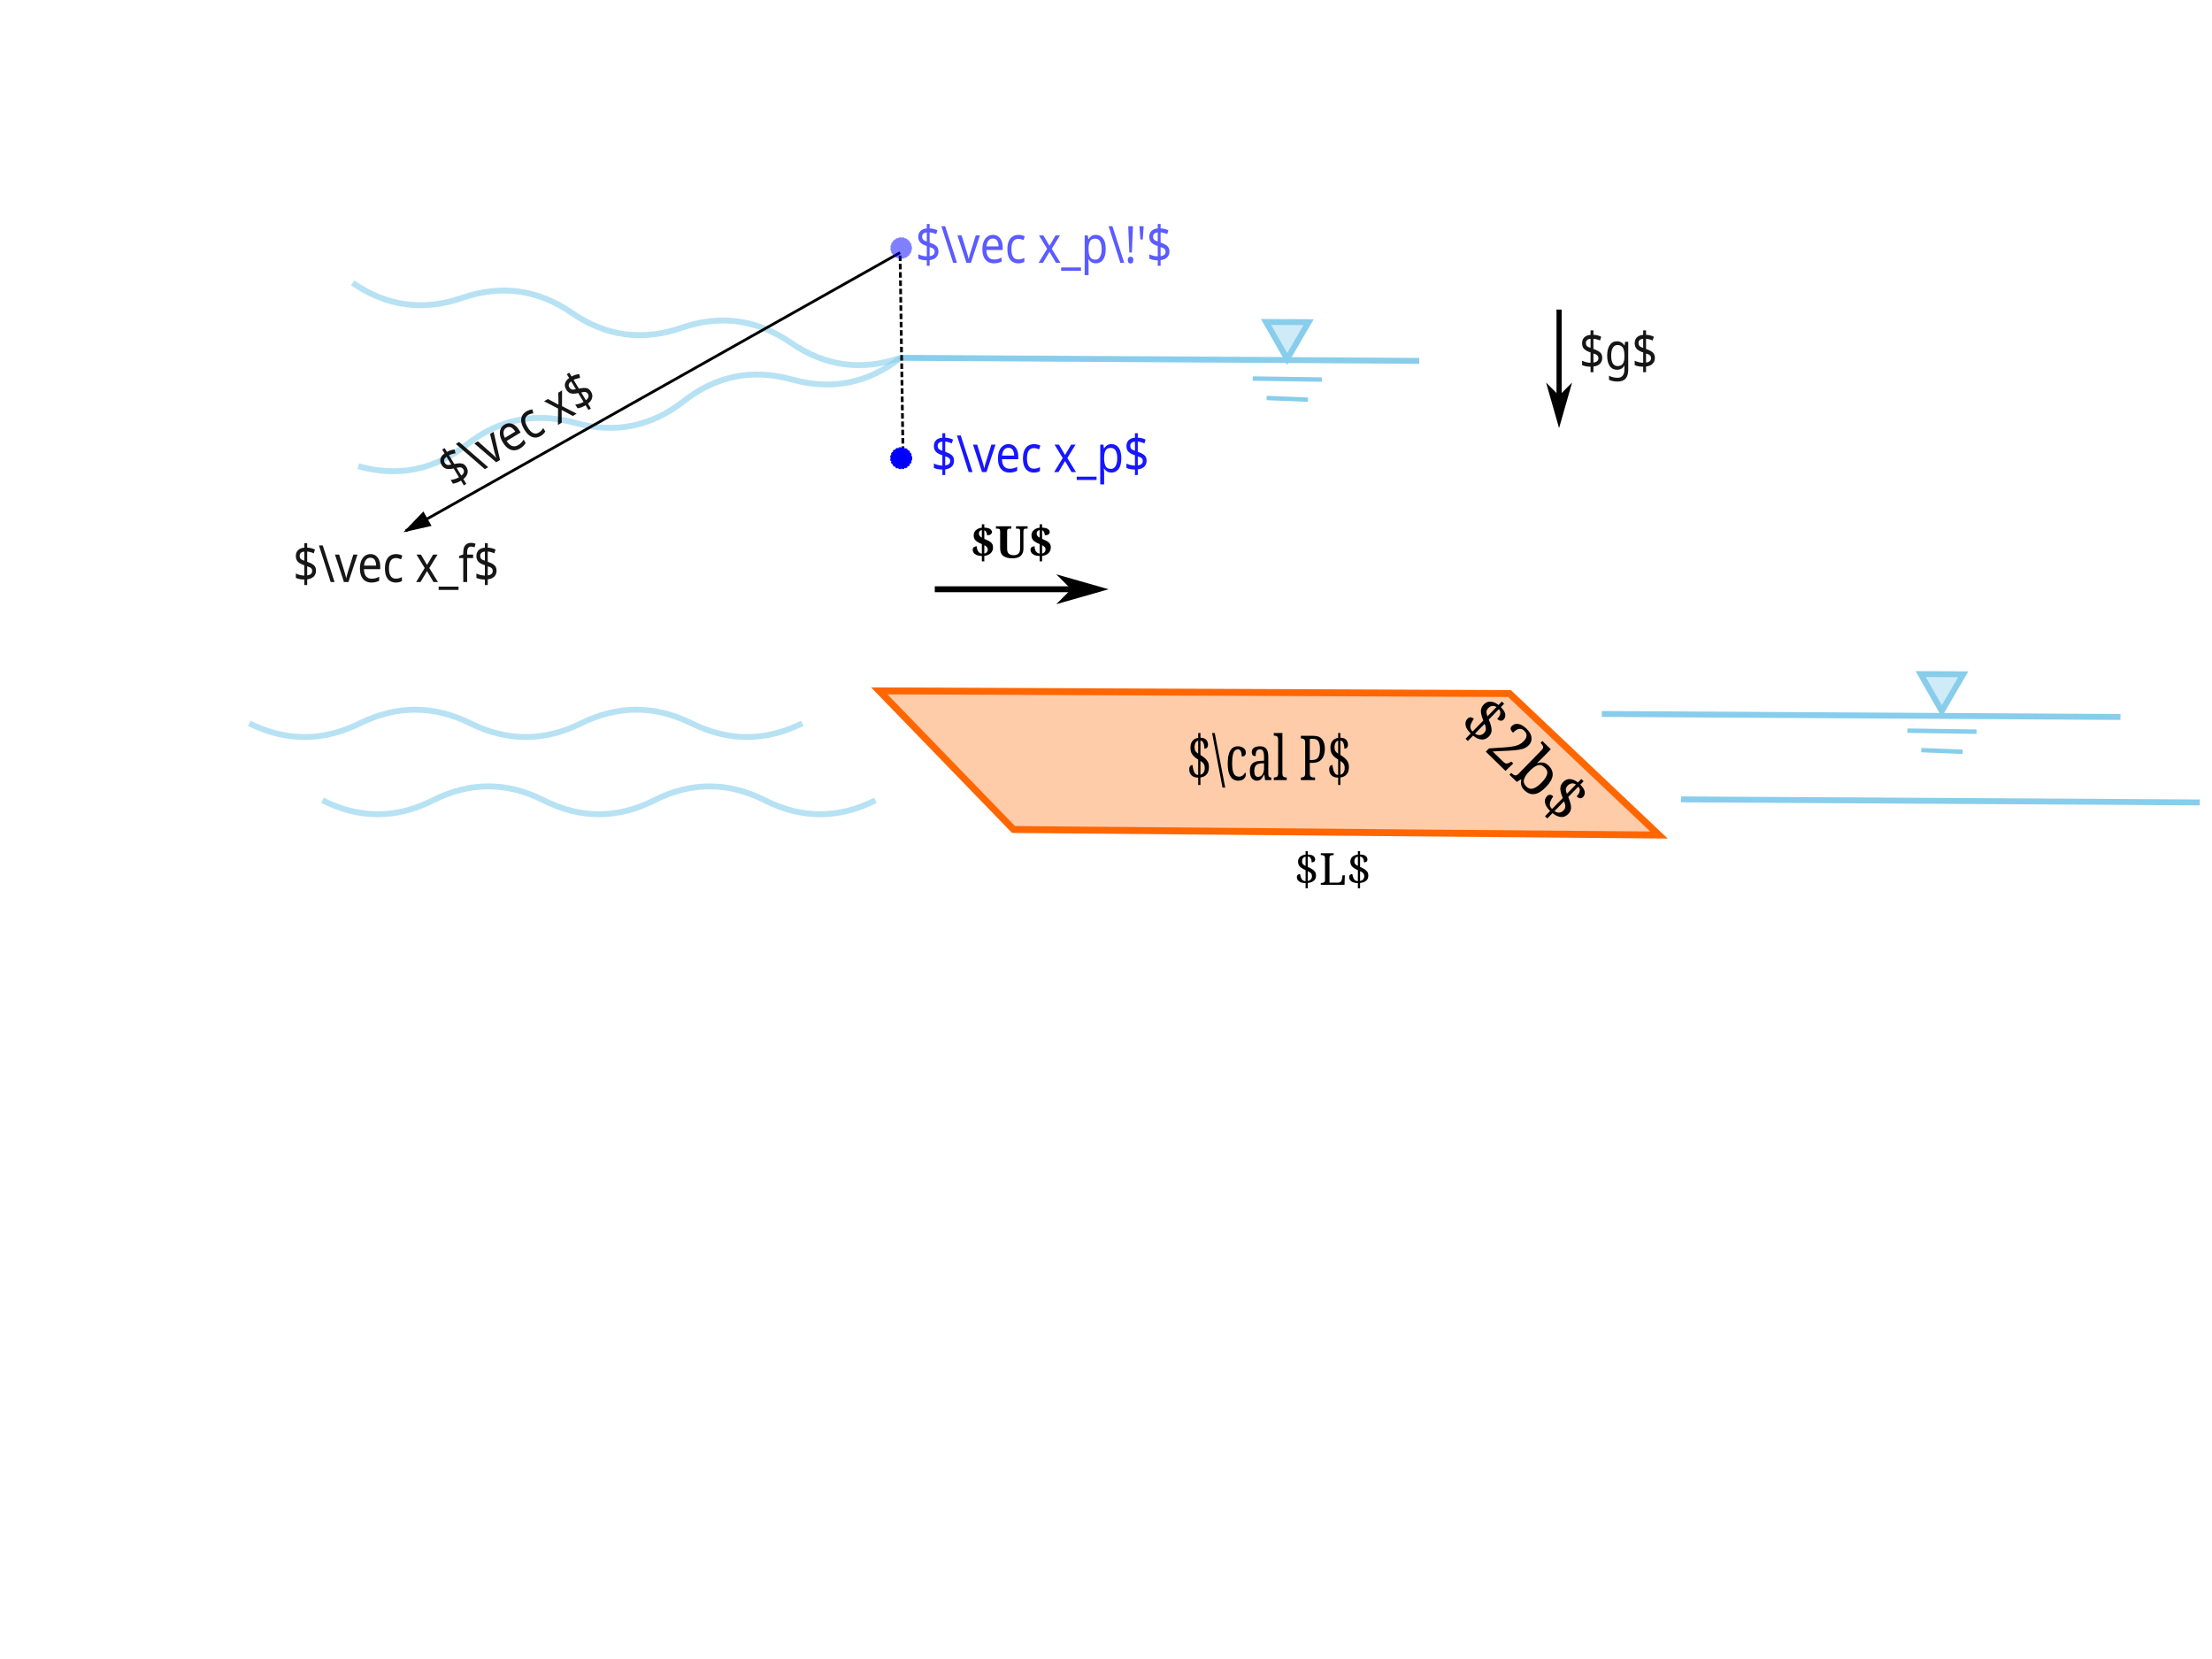
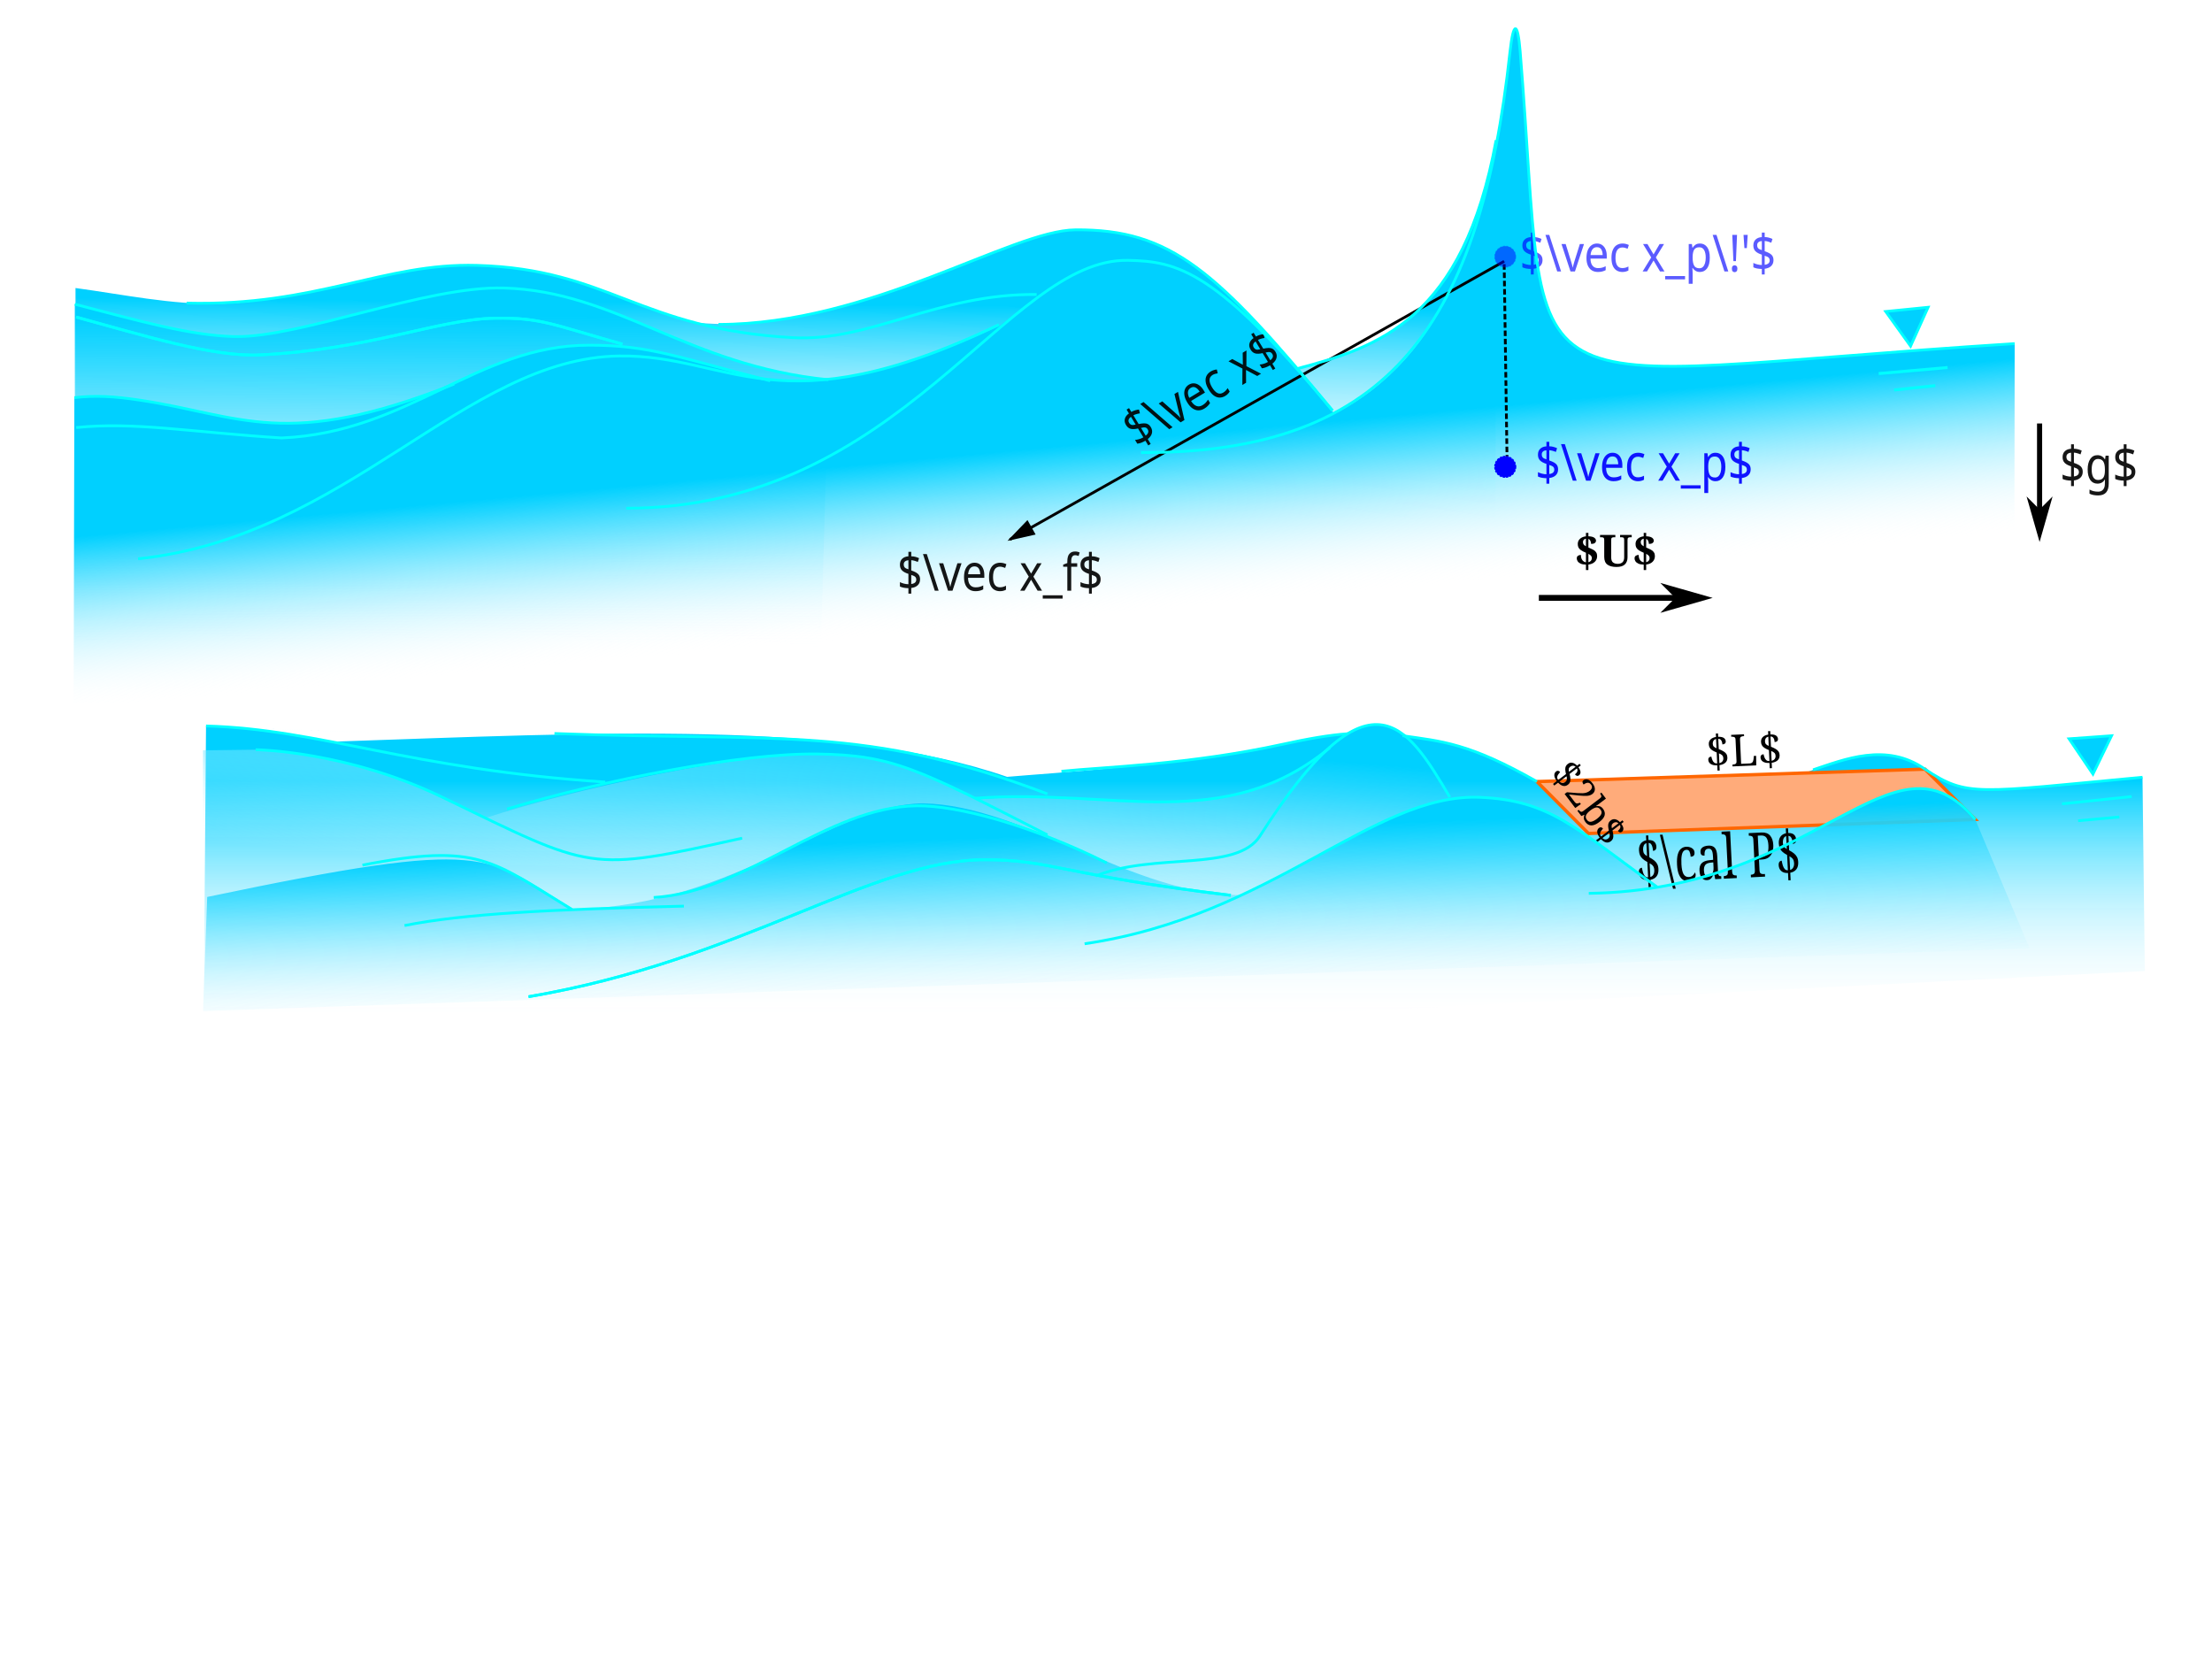
- <svg xmlns="http://www.w3.org/2000/svg" width="800" height="600" viewBox="0 0 800 600" version="1.1" id="svg1003">
-   <path d="M 318,249.862 545.931,250.828 600,302 366.552,300 Z" fill="#f0f0f0" stroke="#000000" stroke-width="2.5" id="path941" style="stroke:#ff6600;fill:#ffccaa" />
+ <svg xmlns="http://www.w3.org/2000/svg" xmlns:xlink="http://www.w3.org/1999/xlink" width="800" height="600" viewBox="0 0 800 600" version="1.1" id="svg1003">
+   <path id="path1419" style="fill:url(#linearGradient1437);fill-opacity:1;stroke:none;stroke-width:1px;stroke-linecap:butt;stroke-linejoin:miter;stroke-opacity:1" d="M 74.514,262.556 73.496,386.83 775.697,351.201 774.862,281.097 c -68.664,7.622 -64.849,5.428 -78.676,-2.926 -13.975,-10.7 -31.533,-3.04 -42.757,1.127 l -97.577,3.373 m 0,0 c -24.686,-14.067 -34.895,-15.327 -58.677,-17.724 -16.981,0.156 -24.239,2.26 -33.312,4.241 -33.941,7.412 -83.476,10.352 -99.625,11.768 -60.159,-20.801 -147.793,-15.969 -244.78,-12.685 -14.67,-2.909 -29.073,-5.271 -44.942,-5.716" />
+   <path id="path1463" style="fill:url(#linearGradient1490);stroke:none;stroke-width:1px;stroke-linecap:butt;stroke-linejoin:miter;stroke-opacity:1;fill-opacity:1" d="m 481.746,269.645 c -39.155,32.388 -79.16,15.307 -128.202,19.48 -26.296,-13.076 -36.349,-16.126 -57.827,-16.426 -28.735,-0.401 -87.916,12.619 -120.179,23.152 -4.646,-2.239 -9.796,-4.75 -15.586,-7.547 C 125.231,271.529 92.46,271.139 92.46,271.139 l -19.039,0.232 v 94.296 L 524.332,343.353 V 288.305 c -11.487,-19.545 -21.713,-36.098 -42.586,-18.659 z" />
+   <path d="m 555.852,282.671 140.334,-4.5 18.192,18.187 -139.889,5.074 z" fill="#f0f0f0" stroke="#000000" stroke-width="1.206" id="path941" style="fill:#ffab7a;stroke:#ff6600;fill-opacity:1" />
+   <path id="path1307" style="fill:url(#linearGradient1448);fill-opacity:1;stroke:none;stroke-width:1px;stroke-linecap:butt;stroke-linejoin:miter;stroke-opacity:1" d="m 714.378,296.358 c -26.614,-31.683 -50.135,12.996 -114.277,24.366 -30.299,-21.233 -39.505,-31.338 -64.94,-32.362 -26.077,-1.05 -51.173,18.968 -86.154,35.372 -39.602,0.095 -78.274,-32.491 -115.239,-33.208 -32.919,0.42 -66.187,36.42 -126.012,38.371 -33.021,-19.668 -28.846,-26.269 -132.819,-4.497 l -1.516,41.267 660.612,-22.674 -19.656,-46.635" />
+   <path id="path1377" style="fill:url(#linearGradient1386);stroke:none;stroke-width:1px;stroke-linecap:butt;stroke-linejoin:miter;stroke-opacity:1;fill-opacity:1" d="M 27.309,104.164 V 276.991 H 540.717 l 0.375,-226.275 m 0,0 c -11.893,64.818 -42.754,74.585 -72.149,82.684 C 436.017,94.604 419.852,82.874 388.954,83.121 365.702,83.307 303.885,122.792 250.479,116.513 223.894,108.797 204.976,96.714 172.437,95.971 142.98,95.299 110.63,109.252 79.222,109.859 61.817,110.195 44.623,106.518 27.309,104.164" />
+   <path id="path1349" style="fill:url(#linearGradient1351);fill-opacity:1;stroke:none;stroke-width:1px;stroke-linecap:butt;stroke-linejoin:miter;stroke-opacity:1" d="m 27.058,110.021 v 193.888 h 267.879 l 4.682,-166.585 m 0,0 c -51.107,-5.072 -76.473,-32.023 -117.428,-33.161 -28.089,-0.78 -73.344,17.946 -97.142,17.556 -16.172,-0.265 -35.411,-5.863 -57.99,-11.699" />
+   <path id="path1273" style="fill:url(#linearGradient1396);fill-opacity:1;stroke:none;stroke-width:1px;stroke-linecap:butt;stroke-linejoin:miter;stroke-opacity:1" d="M 101.823,158.392 C 69.047,156.315 48.659,152.455 27.553,154.633 M 728.635,124.272 C 539.337,136.268 560.91,154.603 549.782,18.569 548.923,8.065 547.381,7.17 546.103,18.808 538.835,85.015 522.115,129.322 482.627,149.635 440.498,98.378 425.936,94.504 407.989,94.156 c -15.078,-0.293 -29.405,10.051 -46.212,23.54 -38.765,18.017 -62.627,21.272 -82.372,19.886 -34.794,-8.449 -44.157,-12.74 -66.394,-12.74 -18.073,0 -32.955,6.249 -48.362,13.702 -61.263,24.53 -77.59,11.667 -113.931,6.194 -9.363,-1.41 -16.215,-1.822 -23.823,-0.922 L 26.633,254.095 H 728.455 l 0.181,-129.824" />
+   <line x1="556.55" y1="216.234" x2="615.213" y2="216.234" stroke="#0066cc" stroke-width="1.679" marker-end="url(#arrowhead-blue)" id="line1031" style="fill:#000000;stroke:#000000;stroke-width:2.13;stroke-miterlimit:4;stroke-dasharray:none;marker-end:url(#marker1423)" />
+   <text x="569.481" y="204.889" font-size="16px" font-family="serif" font-weight="bold" fill="#0066cc" id="text1033" style="fill:#000000;stroke:none">$U$</text>
+   <path style="fill:#000000;stroke:#000000;stroke-width:1.852;stroke-linecap:butt;stroke-linejoin:miter;stroke-miterlimit:4;stroke-dasharray:none;stroke-opacity:1;marker-end:url(#Arrow1Mend)" d="m 737.644,153.155 v 39.207" id="path1087" />
+   <text xml:space="preserve" style="font-style:normal;font-weight:normal;font-size:17.232px;line-height:1.25;font-family:sans-serif;fill:#000000;fill-opacity:0.914;stroke:none;stroke-width:0.431" x="800.692" y="162.571" id="text1469" transform="scale(0.9304145,1.07479)">
+     <tspan id="tspan1467" x="800.692" y="162.571" style="fill:#000000;stroke-width:0.431">$g$</tspan>
+   </text>
+   <path style="fill:none;stroke:#000000;stroke-width:1;stroke-linecap:butt;stroke-linejoin:miter;stroke-miterlimit:4;stroke-dasharray:2, 1;stroke-dashoffset:0;stroke-opacity:1" d="M 545.092,169.535 543.989,94.5" id="path1671" />
+   <text xml:space="preserve" style="font-style:normal;font-weight:normal;font-size:17.232px;line-height:1.25;font-family:sans-serif;fill:#0000ff;fill-opacity:0.914;stroke:none;stroke-width:0.431" x="596.759" y="161.754" id="text1469-6" transform="scale(0.9304145,1.07479)">
+     <tspan id="tspan1467-4" x="596.759" y="161.754" style="fill:#0000ff;stroke:none;stroke-width:0.431">$\vec x_p$</tspan>
+   </text>
+   <text xml:space="preserve" style="font-style:normal;font-weight:normal;font-size:17.232px;line-height:1.25;font-family:sans-serif;opacity:0.7;fill:#0000ff;fill-opacity:0.914;stroke:none;stroke-width:0.431" x="590.704" y="91.346" id="text1469-6-6" transform="scale(0.9304145,1.07479)">
+     <tspan id="tspan1467-4-4" x="590.704" y="91.346" style="fill:#0000ff;stroke-width:0.431">$\vec x_p\!'$</tspan>
+   </text>
+   <path style="fill:none;stroke:#000000;stroke-width:1px;stroke-linecap:butt;stroke-linejoin:miter;stroke-opacity:1;marker-end:url(#arrowhead)" d="M 543.989,94.5 365.23,195.121" id="path1721" />
+   <text xml:space="preserve" style="font-style:normal;font-weight:normal;font-size:17.232px;line-height:1.25;font-family:sans-serif;fill:#000000;fill-opacity:0.914;stroke:none;stroke-width:0.431" x="348.749" y="198.76" id="text1469-6-67" transform="scale(0.9304145,1.07479)">
+     <tspan id="tspan1467-4-44" x="348.749" y="198.76" style="fill:#000000;stroke-width:0.431">$\vec x_f$</tspan>
+   </text>
+   <text xml:space="preserve" style="font-style:normal;font-weight:normal;font-size:17.232px;line-height:1.25;font-family:sans-serif;text-align:center;text-anchor:middle;fill:#000000;fill-opacity:0.914;stroke:none;stroke-width:0.431" x="327.876" y="327.231" id="text1469-6-67-7" transform="matrix(0.7960802,-0.4815885,0.5563181,0.9196104,0,0)">
+     <tspan id="tspan1467-4-44-2" x="327.876" y="327.231" style="text-align:center;text-anchor:middle;fill:#000000;stroke-width:0.431">$\vec x$</tspan>
+   </text>
+   <path style="fill:#00d0ff;fill-opacity:1;stroke:#00ffff;stroke-width:1;stroke-miterlimit:4;stroke-dasharray:none;stroke-opacity:1" id="path1911" d="m 697.825,111.911 -3.882,6.655 -3.882,6.655 -3.822,-6.689 -3.822,-6.689 7.704,0.034 z" transform="rotate(-5.958801,690.1013,116.3243)" />
+   <path style="fill:none;stroke:#00ffff;stroke-width:1.072;stroke-linecap:butt;stroke-linejoin:miter;stroke-miterlimit:4;stroke-dasharray:none;stroke-opacity:1" d="m 679.458,135.113 24.913,-2.182" id="path1913" />
+   <path style="fill:none;stroke:#00ffff;stroke-width:1.072;stroke-linecap:butt;stroke-linejoin:miter;stroke-miterlimit:4;stroke-dasharray:none;stroke-opacity:1" d="m 685.012,141.036 14.91,-1.572" id="path1915" />
+   <ellipse style="fill:#0000ff;fill-opacity:1;stroke:#0000ff;stroke-width:0.405;stroke-miterlimit:4;stroke-dasharray:0.81, 0.405;stroke-dashoffset:0;stroke-opacity:1" id="path1917" cx="544.393" cy="168.829" rx="3.799" ry="3.797" />
+   <ellipse style="opacity:0.5;fill:#0000ff;fill-opacity:1;stroke:#0000ff;stroke-width:0.405;stroke-miterlimit:4;stroke-dasharray:0.81, 0.405;stroke-dashoffset:0;stroke-opacity:0.5" id="ellipse1919" cx="544.393" cy="92.829" rx="3.799" ry="3.797" />
+   <text x="617.821" y="305.192" font-size="16px" font-family="serif" font-style="italic" id="text953" style="text-align:center;text-anchor:middle" transform="rotate(-2.588075)">
+     <tspan style="font-style:normal;text-align:center;text-anchor:middle" id="tspan1021">$L$</tspan>
+   </text>
+   <text x="705.985" y="298.907" font-size="19.199px" font-family="serif" font-weight="bold" id="text993" transform="matrix(0.8560011,-0.04310619,0.05868013,1.165268,0,0)" style="text-align:center;text-anchor:middle;stroke-width:1.371">
+     <tspan style="font-weight:normal;text-align:center;text-anchor:middle;stroke-width:1.371" id="tspan1079">$\cal P$</tspan>
+   </text>
+   <text x="569.24" y="-281.654" font-size="14.574px" font-family="serif" font-style="italic" id="text2259" transform="matrix(0.6146644,0.8096625,-0.7835199,0.5948179,0,0)" style="text-align:center;text-anchor:middle;stroke-width:0.911">
+     <tspan style="font-style:normal;font-weight:normal;text-align:center;text-anchor:middle;stroke-width:0.911" id="tspan2257">$2b$</tspan>
+   </text>
+   <path style="fill:#00d0ff;fill-opacity:1;stroke:#00ffff;stroke-width:1;stroke-miterlimit:4;stroke-dasharray:none;stroke-opacity:1" id="path1022" d="m 770.653,260.324 -3.882,6.655 -3.882,6.655 -3.822,-6.689 -3.822,-6.689 7.704,0.034 z" transform="rotate(-4.349789,843.153,355.0769)" />
+   <path style="fill:none;stroke:#00ffff;stroke-width:1;stroke-linecap:butt;stroke-linejoin:miter;stroke-miterlimit:4;stroke-dasharray:none;stroke-opacity:1" d="m 745.757,290.718 25.196,-2.636" id="path1024" />
+   <path style="fill:none;stroke:#00ffff;stroke-width:1;stroke-linecap:butt;stroke-linejoin:miter;stroke-miterlimit:4;stroke-dasharray:none;stroke-opacity:1" d="m 751.589,296.825 14.91,-1.367" id="path1026" />
  <defs id="defs927">
+     <linearGradient id="linearGradient1345">
+       <stop style="stop-color:#00d0ff;stop-opacity:1" offset="0" id="stop1341" />
+       <stop style="stop-color:#ffffff;stop-opacity:0" offset="1" id="stop1343" />
+     </linearGradient>
    <marker style="overflow:visible;" id="marker2017" refX="0.0" refY="0.0" orient="auto">
      <path transform="scale(0.4) rotate(180) translate(10,0)" style="fill-rule:evenodd;stroke:#803300;stroke-width:1pt;stroke-opacity:1;fill:#803300;fill-opacity:1" d="M 0.0,0.0 L 5.0,-5.0 L -12.5,0.0 L 5.0,5.0 L 0.0,0.0 z " id="path2015" />
    </marker>
    <marker style="overflow:visible;" id="marker1789" refX="0.0" refY="0.0" orient="auto">
      <path transform="scale(0.4) rotate(180) translate(10,0)" style="fill-rule:evenodd;stroke:#000000;stroke-width:1pt;stroke-opacity:1;fill:#000000;fill-opacity:1" d="M 0.0,0.0 L 5.0,-5.0 L -12.5,0.0 L 5.0,5.0 L 0.0,0.0 z " id="path1787" />
    </marker>
    <marker style="overflow:visible;" id="marker1423" refX="0.0" refY="0.0" orient="auto">
      <path transform="scale(0.4) rotate(180) translate(10,0)" style="fill-rule:evenodd;stroke:#000000;stroke-width:1pt;stroke-opacity:1;fill:#000000;fill-opacity:1" d="M 0.0,0.0 L 5.0,-5.0 L -12.5,0.0 L 5.0,5.0 L 0.0,0.0 z " id="path1421" />
    </marker>
    <marker style="overflow:visible;" id="Arrow1Lend" refX="0.0" refY="0.0" orient="auto">
      <path transform="scale(0.8) rotate(180) translate(12.5,0)" style="fill-rule:evenodd;stroke:#0000ff;stroke-width:1pt;stroke-opacity:1;fill:#0000ff;fill-opacity:1" d="M 0.0,0.0 L 5.0,-5.0 L -12.5,0.0 L 5.0,5.0 L 0.0,0.0 z " id="path1092" />
    </marker>
    <marker style="overflow:visible;" id="Arrow1Mend" refX="0.0" refY="0.0" orient="auto">
      <path transform="scale(0.4) rotate(180) translate(10,0)" style="fill-rule:evenodd;stroke:#000000;stroke-width:1pt;stroke-opacity:1;fill:#000000;fill-opacity:1" d="M 0.0,0.0 L 5.0,-5.0 L -12.5,0.0 L 5.0,5.0 L 0.0,0.0 z " id="path1098" />
    </marker>
    <marker id="arrowhead" markerWidth="10" markerHeight="10" refX="9" refY="3" orient="auto">
      <polygon points="0 0, 10 3, 0 6" fill="#000" id="polygon921" />
    </marker>
    <marker id="arrowhead-blue" markerWidth="10" markerHeight="10" refX="9" refY="3" orient="auto">
      <polygon points="0 0, 10 3, 0 6" fill="#0066cc" id="polygon924" />
    </marker>
+     <linearGradient xlink:href="#linearGradient1345" id="linearGradient1351" gradientUnits="userSpaceOnUse" x1="139.695" y1="114.296" x2="139.385" y2="234.065" />
+     <linearGradient xlink:href="#linearGradient1345" id="linearGradient1386" x1="301.603" y1="110.132" x2="300.883" y2="186.433" gradientUnits="userSpaceOnUse" />
+     <linearGradient xlink:href="#linearGradient1345" id="linearGradient1396" x1="580.892" y1="143.244" x2="586.651" y2="205.868" gradientUnits="userSpaceOnUse" />
+     <linearGradient xlink:href="#linearGradient1345" id="linearGradient1437" x1="542.326" y1="282.234" x2="542.326" y2="369.27" gradientUnits="userSpaceOnUse" />
+     <linearGradient xlink:href="#linearGradient1345" id="linearGradient1448" x1="455.644" y1="299.312" x2="458.102" y2="365.565" gradientUnits="userSpaceOnUse" />
+     <linearGradient xlink:href="#linearGradient1345" id="linearGradient1490" x1="315.5" y1="261.445" x2="310.326" y2="324.069" gradientUnits="userSpaceOnUse" />
  </defs>
-   <path d="m 90.138,261.613 q 20,9.881 40,0 20,-9.881 40,0 20,9.881 40,0 20,-9.881 40,0 20,9.881 40,0" stroke="#87ceeb" stroke-width="2.109" fill="none" opacity="0.6" id="path935" />
-   <path d="m 116.621,289.441 q 20,10.089 40,0 20,-10.089 40,0 20,10.089 40,0 20,-10.089 40,0 20,10.089 40,0" stroke="#87ceeb" stroke-width="2.131" fill="none" opacity="0.6" id="path1639" />
-   <path d="m 127.543,102.314 q 18.449,12.705 39.631,5.419 21.182,-7.286 39.631,5.419 18.449,12.705 39.631,5.419 21.182,-7.286 39.631,5.419 18.449,12.705 39.631,5.419" stroke="#87ceeb" stroke-width="2.131" fill="none" opacity="0.6" id="path1641" />
-   <path d="m 129.581,168.627 q 21.59,5.971 39.224,-7.843 17.633,-13.815 39.223,-7.843 21.59,5.971 39.223,-7.843 17.634,-13.815 39.223,-7.843 21.59,5.971 39.224,-7.843" stroke="#87ceeb" stroke-width="2.131" fill="none" opacity="0.6" id="path937" />
-   <text x="482.062" y="320" font-size="16px" font-family="serif" font-style="italic" id="text953" style="text-anchor:middle;text-align:center;">
-     <tspan style="font-style:normal;text-anchor:middle;text-align:center;" id="tspan1021">$L$</tspan>
-   </text>
-   <text x="577.127" y="-183.568" font-size="22.795px" font-family="serif" font-style="italic" id="text2259" transform="matrix(0.7277235,0.7097775,-0.68686,0.7042266,0,0)" style="stroke-width:1.425;text-anchor:middle;text-align:center;">
-     <tspan style="font-style:normal;font-weight:normal;stroke-width:1.425;text-anchor:middle;text-align:center;" id="tspan2257">$2b$</tspan>
-   </text>
-   <line x1="338.078" y1="213.113" x2="396.742" y2="213.113" stroke="#0066cc" stroke-width="1.679" marker-end="url(#arrowhead-blue)" id="line1031" style="fill:#000000;stroke:#000000;stroke-width:2.13;stroke-miterlimit:4;stroke-dasharray:none;marker-end:url(#marker1423)" />
-   <text x="351.009" y="201.768" font-size="16px" font-family="serif" font-weight="bold" fill="#0066cc" id="text1033" style="fill:#000000;stroke:none">$U$</text>
-   <text x="535.632" y="241.808" font-size="19.199px" font-family="serif" font-weight="bold" id="text993" transform="scale(0.8570858,1.166744)" style="text-align:center;text-anchor:middle;stroke-width:1.371">
-     <tspan style="font-weight:normal;text-align:center;text-anchor:middle;stroke-width:1.371" id="tspan1079">$\cal P$</tspan>
-   </text>
-   <path style="fill:none;stroke:#88cdeb;stroke-width:2.13;stroke-linecap:butt;stroke-linejoin:miter;stroke-opacity:1;stroke-miterlimit:4;stroke-dasharray:none" d="m 608,289.103 c 187.586,1.103 187.586,1.103 187.586,1.103" id="path1075" />
-   <path style="fill:#000000;stroke:#88cdeb;stroke-width:2.13;stroke-linecap:butt;stroke-linejoin:miter;stroke-miterlimit:4;stroke-dasharray:none;stroke-opacity:1;fill-opacity:0" d="m 579.31,258.207 c 187.586,1.103 187.586,1.103 187.586,1.103" id="path1077" />
-   <path style="fill:#000000;stroke:#000000;stroke-width:1.852;stroke-linecap:butt;stroke-linejoin:miter;stroke-miterlimit:4;stroke-dasharray:none;stroke-opacity:1;marker-end:url(#Arrow1Mend)" d="m 563.862,111.965 v 39.207" id="path1087" />
-   <text xml:space="preserve" style="font-style:normal;font-weight:normal;font-size:17.232px;line-height:1.25;font-family:sans-serif;fill:#000000;fill-opacity:0.914;stroke:none;stroke-width:0.431" x="613.913" y="124.247" id="text1469" transform="scale(0.9304145,1.07479)">
-     <tspan id="tspan1467" x="613.913" y="124.247" style="fill:#000000;stroke-width:0.431">$g$</tspan>
-   </text>
-   <path style="fill:#88cdeb;fill-opacity:0.404;stroke:#88cdeb;stroke-width:2.13;stroke-miterlimit:4;stroke-dasharray:none;stroke-opacity:1" id="path1525" d="m 710.039,243.862 -3.882,6.655 -3.882,6.655 -3.822,-6.689 -3.822,-6.689 7.704,0.034 z" />
-   <path style="fill:none;stroke:#88cdeb;stroke-width:1.607;stroke-linecap:butt;stroke-linejoin:miter;stroke-miterlimit:4;stroke-dasharray:none;stroke-opacity:1" d="m 689.848,264.25 24.982,0.372" id="path1527" />
-   <path style="fill:none;stroke:#88cdeb;stroke-width:1.576;stroke-linecap:butt;stroke-linejoin:miter;stroke-miterlimit:4;stroke-dasharray:none;stroke-opacity:1" d="m 694.859,271.292 14.96,0.598" id="path1529" />
-   <path style="fill:#000000;fill-opacity:0;stroke:#88cdeb;stroke-width:2.13;stroke-linecap:butt;stroke-linejoin:miter;stroke-miterlimit:4;stroke-dasharray:none;stroke-opacity:1" d="m 325.699,129.41 c 187.586,1.103 187.586,1.103 187.586,1.103" id="path1645" />
-   <path style="fill:none;stroke:#000000;stroke-width:1;stroke-linecap:butt;stroke-linejoin:miter;stroke-opacity:1;stroke-miterlimit:4;stroke-dasharray:2,1;stroke-dashoffset:0" d="M 326.621,166.414 325.517,91.379" id="path1671" />
-   <text xml:space="preserve" style="font-style:normal;font-weight:normal;font-size:17.232px;line-height:1.25;font-family:sans-serif;fill:#0000ff;fill-opacity:0.914;stroke:none;stroke-width:0.431;" x="361.948" y="158.85" id="text1469-6" transform="scale(0.9304145,1.07479)">
-     <tspan id="tspan1467-4" x="361.948" y="158.85" style="fill:#0000ff;stroke-width:0.431;stroke:none;">$\vec x_p$</tspan>
-   </text>
-   <text xml:space="preserve" style="font-style:normal;font-weight:normal;font-size:17.232px;line-height:1.25;font-family:sans-serif;opacity:0.7;fill:#0000ff;fill-opacity:0.914;stroke:none;stroke-width:0.431" x="355.893" y="88.442" id="text1469-6-6" transform="scale(0.9304145,1.07479)">
-     <tspan id="tspan1467-4-4" x="355.893" y="88.442" style="fill:#0000ff;stroke-width:0.431">$\vec x_p\!'$</tspan>
-   </text>
-   <path style="fill:none;stroke:#000000;stroke-width:1px;stroke-linecap:butt;stroke-linejoin:miter;stroke-opacity:1;marker-end:url(#arrowhead)" d="M 325.517,91.379 146.759,192" id="path1721" />
-   <text xml:space="preserve" style="font-style:normal;font-weight:normal;font-size:17.232px;line-height:1.25;font-family:sans-serif;fill:#000000;fill-opacity:0.914;stroke:none;stroke-width:0.431" x="113.938" y="195.856" id="text1469-6-67" transform="scale(0.9304145,1.07479)">
-     <tspan id="tspan1467-4-44" x="113.938" y="195.856" style="fill:#000000;stroke-width:0.431">$\vec x_f$</tspan>
-   </text>
-   <text xml:space="preserve" style="font-style:normal;font-weight:normal;font-size:17.232px;line-height:1.25;font-family:sans-serif;fill:#000000;fill-opacity:0.914;stroke:none;stroke-width:0.431;text-anchor:middle;text-align:center" x="128.704" y="219.533" id="text1469-6-67-7" transform="matrix(0.7960802,-0.4815885,0.5563181,0.9196104,0,0)">
-     <tspan id="tspan1467-4-44-2" x="92.216" y="219.533" style="fill:#000000;stroke-width:0.431;text-anchor:middle;text-align:center">$\vec x$</tspan>
-   </text>
-   <path style="fill:#88cdeb;fill-opacity:0.404;stroke:#88cdeb;stroke-width:2.13;stroke-miterlimit:4;stroke-dasharray:none;stroke-opacity:1" id="path1911" d="m 473.285,116.514 -3.882,6.655 -3.882,6.655 -3.822,-6.689 -3.822,-6.689 7.704,0.034 z" />
-   <path style="fill:none;stroke:#88cdeb;stroke-width:1.607;stroke-linecap:butt;stroke-linejoin:miter;stroke-miterlimit:4;stroke-dasharray:none;stroke-opacity:1" d="m 453.094,136.901 24.982,0.372" id="path1913" />
-   <path style="fill:none;stroke:#88cdeb;stroke-width:1.576;stroke-linecap:butt;stroke-linejoin:miter;stroke-miterlimit:4;stroke-dasharray:none;stroke-opacity:1" d="m 458.105,143.944 14.96,0.598" id="path1915" />
-   <ellipse style="fill:#0000ff;fill-opacity:1;stroke:#0000ff;stroke-width:0.405;stroke-miterlimit:4;stroke-dasharray:0.81, 0.405;stroke-dashoffset:0;stroke-opacity:1" id="path1917" cx="325.922" cy="165.708" rx="3.799" ry="3.797" />
-   <ellipse style="fill:#0000ff;fill-opacity:1;stroke:#0000ff;stroke-width:0.405;stroke-miterlimit:4;stroke-dasharray:0.81, 0.405;stroke-dashoffset:0;stroke-opacity:0.5;opacity:0.5" id="ellipse1919" cx="325.922" cy="89.708" rx="3.799" ry="3.797" />
+   <g id="g1259">
+     <path style="fill:none;stroke:#00ffff;stroke-width:1.002;stroke-linecap:butt;stroke-linejoin:miter;stroke-miterlimit:4;stroke-dasharray:none;stroke-opacity:1" d="M 728.635,124.272 C 539.337,136.268 560.91,154.603 549.782,18.569 548.923,8.065 547.381,7.17 546.103,18.808 535.482,115.552 503.594,164.179 412.678,163.673" id="path944" />
+     <path style="fill:none;stroke:#00ffff;stroke-width:1px;stroke-linecap:butt;stroke-linejoin:miter;stroke-opacity:1" d="M 481.92,148.5 C 439.989,97.742 423.437,82.845 388.954,83.121 365.702,83.307 315.023,117.328 259.851,117.328" id="path946" />
+     <path style="fill:none;stroke:#00ffff;stroke-width:1px;stroke-linecap:butt;stroke-linejoin:miter;stroke-opacity:1" d="M 481.92,148.5 C 439.989,97.742 425.936,94.504 407.989,94.156 363.795,93.297 326.058,183.811 226.472,183.811" id="path948" />
+     <path style="fill:none;stroke:#00ffff;stroke-width:1.042;stroke-linecap:butt;stroke-linejoin:miter;stroke-miterlimit:4;stroke-dasharray:none;stroke-opacity:1" d="m 541.092,50.715 c -11.893,64.818 -42.417,74.79 -72.149,82.684" id="path950" />
+     <path style="fill:none;stroke:#00ffff;stroke-width:1px;stroke-linecap:butt;stroke-linejoin:miter;stroke-opacity:1" d="m 361.258,117.428 c -79.976,38.233 -97.053,10.75 -137.325,11.314 -55.788,0.78 -98.702,65.541 -173.997,73.344" id="path952" />
+     <path style="fill:none;stroke:#00ffff;stroke-width:1px;stroke-linecap:butt;stroke-linejoin:miter;stroke-opacity:1" d="m 278.551,137.715 c -33.941,-8.583 -43.304,-12.874 -65.541,-12.874 -40.643,0 -65.151,31.6 -111.186,33.551 -32.776,-2.077 -53.164,-5.937 -74.27,-3.759" id="path956" />
+     <path style="fill:none;stroke:#00ffff;stroke-width:1px;stroke-linecap:butt;stroke-linejoin:miter;stroke-opacity:1" d="m 164.244,138.886 c -60.86,24.188 -77.186,11.325 -113.527,5.852 -9.363,-1.41 -16.215,-1.822 -23.823,-0.922" id="path958" />
+     <path style="fill:none;stroke:#00ffff;stroke-width:1px;stroke-linecap:butt;stroke-linejoin:miter;stroke-opacity:1" d="m 374.913,106.505 c -35.892,-0.39 -60.08,17.166 -88.169,15.605 C 231.04,119.015 220.387,97.316 172.437,95.971 138.489,95.02 114.698,110.796 67.492,109.626" id="path960" />
+     <path style="fill:none;stroke:#00ffff;stroke-width:1px;stroke-linecap:butt;stroke-linejoin:miter;stroke-opacity:1" d="m 299.618,137.325 c -51.107,-5.072 -76.473,-32.023 -117.428,-33.161 -28.089,-0.78 -73.344,17.946 -97.142,17.556 -16.172,-0.265 -35.411,-5.863 -57.99,-11.699" id="path962" />
+     <path style="fill:none;stroke:#00ffff;stroke-width:1px;stroke-linecap:butt;stroke-linejoin:miter;stroke-opacity:1" d="m 225.104,124.451 c -25.358,-7.022 -29.257,-9.628 -46.035,-9.363 -20.695,0.327 -44.865,11.314 -85.048,13.264 -17.222,0.836 -42.619,-7.205 -66.473,-13.681" id="path964" />
+     <path style="fill:none;stroke:#00ffff;stroke-width:1px;stroke-linecap:butt;stroke-linejoin:miter;stroke-opacity:1" d="M 599.311,320.819 C 569.802,299.492 560.596,289.387 535.161,288.362 496.57,286.808 460.127,331.397 392.265,341.328" id="path986" />
+     <path style="fill:none;stroke:#00ffff;stroke-width:1px;stroke-linecap:butt;stroke-linejoin:miter;stroke-opacity:1" d="m 524.332,288.305 c -15.708,-26.727 -29.057,-47.858 -68.663,14.045 -8.393,13.119 -38.312,5.841 -59.299,14.435" id="path988" />
+     <path style="fill:none;stroke:#00ffff;stroke-width:1px;stroke-linecap:butt;stroke-linejoin:miter;stroke-opacity:1" d="m 445.136,323.806 c -61.25,-7.412 -64.761,-12.874 -88.949,-12.874 -40.973,1e-5 -87.389,36.282 -165.024,49.546" id="path994" />
+     <path style="fill:none;stroke:#00ffff;stroke-width:1px;stroke-linecap:butt;stroke-linejoin:miter;stroke-opacity:1" d="M 481.028,270.359 C 442.591,302.034 402.586,284.953 352.676,288.695" id="path996" />
+     <path style="fill:none;stroke:#00ffff;stroke-width:1px;stroke-linecap:butt;stroke-linejoin:miter;stroke-opacity:1" d="M 378.814,287.134 C 312.674,262.025 282.222,268.3 200.526,265.287" id="path1000" />
+     <path style="fill:none;stroke:#00ffff;stroke-width:1px;stroke-linecap:butt;stroke-linejoin:miter;stroke-opacity:1" d="m 400.271,312.102 c -27.309,-13.654 -53.973,-20.864 -68.662,-20.677 -32.919,0.42 -61.64,31.21 -95.191,33.161" id="path1002" />
+     <path style="fill:none;stroke:#00ffff;stroke-width:1px;stroke-linecap:butt;stroke-linejoin:miter;stroke-opacity:1" d="m 378.814,301.959 c -47.205,-24.188 -56.178,-28.869 -83.097,-29.26 -27.699,-0.401 -77.245,9.363 -112.357,19.897" id="path1004" />
+     <path style="fill:none;stroke:#00ffff;stroke-width:1px;stroke-linecap:butt;stroke-linejoin:miter;stroke-opacity:1" d="M 268.408,303.129 C 212.23,315.613 214.882,314.844 159.952,288.305 125.231,271.529 92.46,271.139 92.46,271.139" id="path1006" />
+     <path style="fill:none;stroke:#00ffff;stroke-width:1px;stroke-linecap:butt;stroke-linejoin:miter;stroke-opacity:1" d="m 247.341,327.707 c -47.986,1.17 -79.586,2.731 -101.043,7.022" id="path1008" />
+     <path style="fill:none;stroke:#00ffff;stroke-width:1px;stroke-linecap:butt;stroke-linejoin:miter;stroke-opacity:1" d="M 206.768,328.878 C 177.898,311.322 173.217,304.69 131.083,312.883" id="path1010" />
+     <path style="fill:none;stroke:#00ffff;stroke-width:1px;stroke-linecap:butt;stroke-linejoin:miter;stroke-opacity:1" d="M 218.862,282.843 C 147.858,278.161 116.258,263.726 74.514,262.556" id="path1012" />
+     <path style="fill:none;stroke:#00ffff;stroke-width:1px;stroke-linecap:butt;stroke-linejoin:miter;stroke-opacity:1" d="M 555.852,282.671 C 531.166,268.604 521.211,268.108 507.222,266.074 m -19.586,-0.728 c -7.188,0.52 -14.7,1.86 -23.774,3.842 -33.941,7.412 -64.761,8.193 -79.976,9.753" id="path1014" />
+     <path style="fill:none;stroke:#00ffff;stroke-width:1px;stroke-linecap:butt;stroke-linejoin:miter;stroke-opacity:1" d="m 655.72,278.407 c 11.223,-3.708 26.491,-10.066 40.466,-0.236" id="path1016" />
+     <path style="fill:none;stroke:#00ffff;stroke-width:1px;stroke-linecap:butt;stroke-linejoin:miter;stroke-opacity:1" d="M 714.378,296.358 C 684.367,260.632 658.29,321.999 574.604,323.086" id="path1020" />
+     <path style="fill:none;stroke:#00ffff;stroke-width:1px;stroke-linecap:butt;stroke-linejoin:miter;stroke-opacity:1" d="m 774.862,281.097 c -60.291,5.647 -63.428,7.248 -78.676,-2.926" id="path1232" />
+   </g>
+   <path style="fill:none;stroke:#00ffff;stroke-width:1px;stroke-linecap:butt;stroke-linejoin:miter;stroke-opacity:1" d="m 225.104,124.451 c -25.358,-7.022 -29.257,-9.628 -46.035,-9.363 -20.695,0.327 -44.865,11.314 -85.048,13.264 -17.222,0.836 -42.619,-7.205 -66.473,-13.681" id="path1279" />
+   <path style="fill:none;stroke:#00ffff;stroke-width:1px;stroke-linecap:butt;stroke-linejoin:miter;stroke-opacity:1" d="m 445.136,323.806 c -61.25,-7.412 -64.761,-12.874 -88.949,-12.874 -40.973,1e-5 -87.389,36.282 -165.024,49.546" id="path1285" />
+   <g id="g1374" />
</svg>
